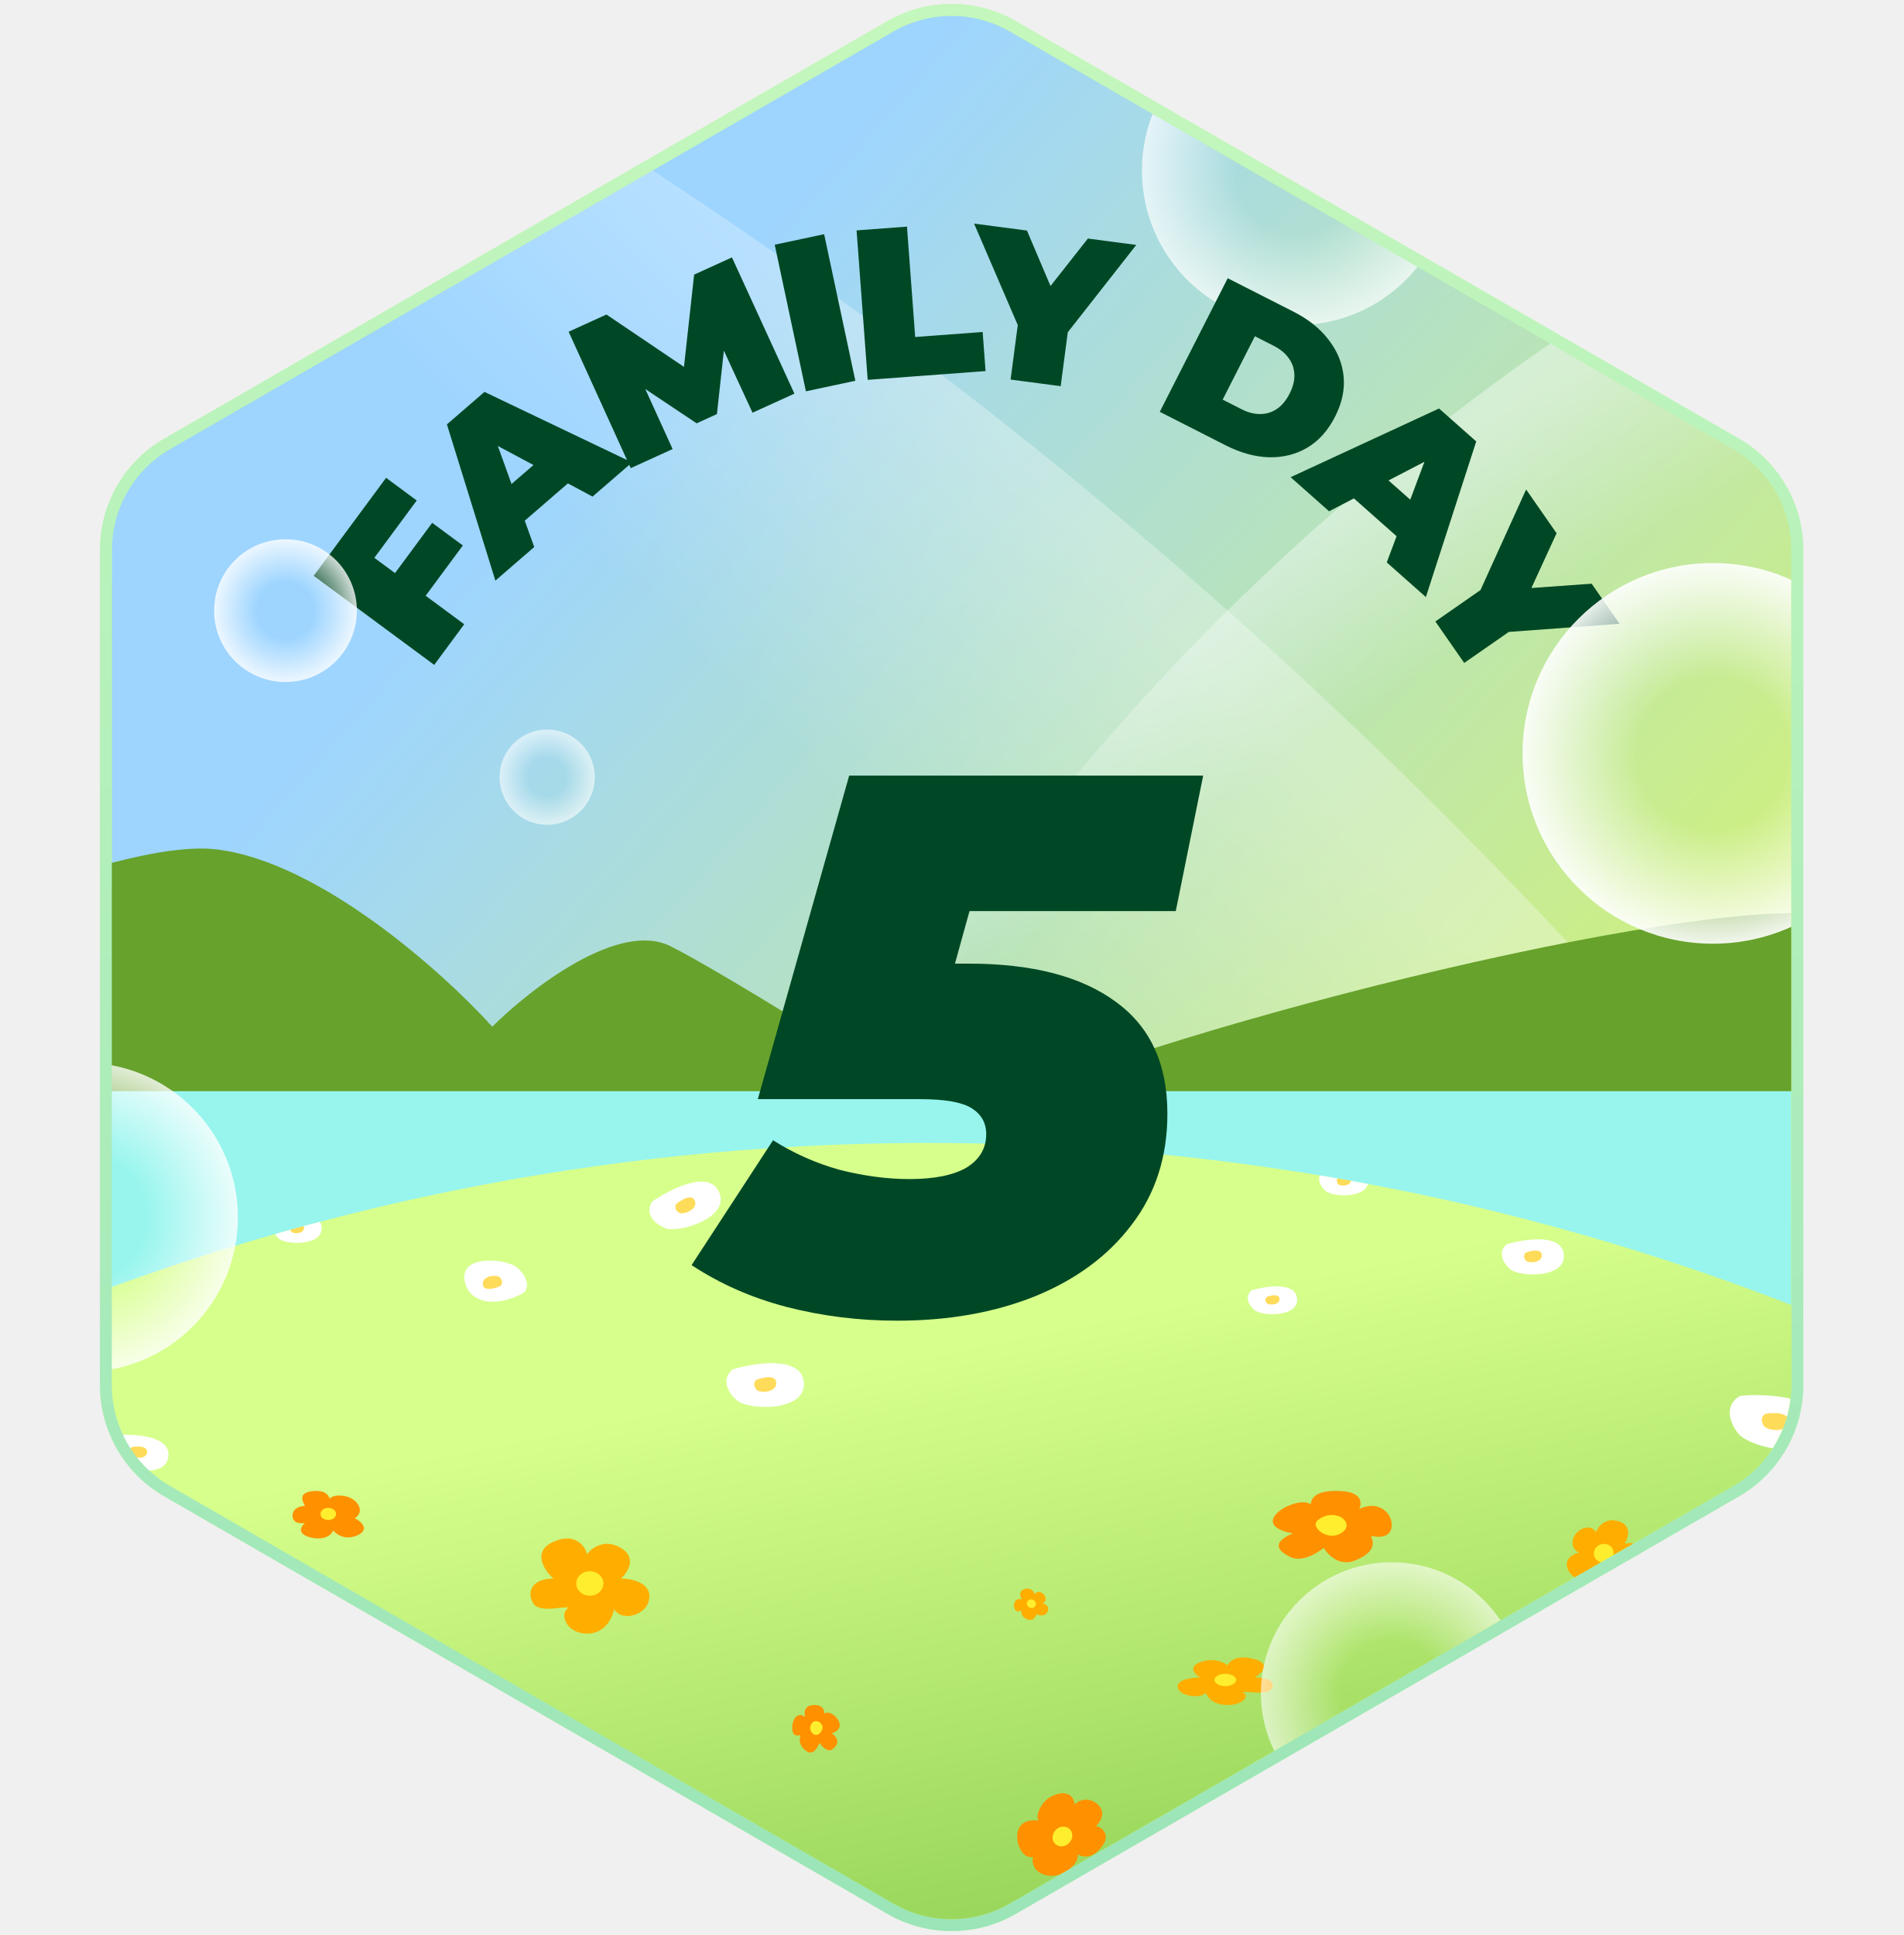
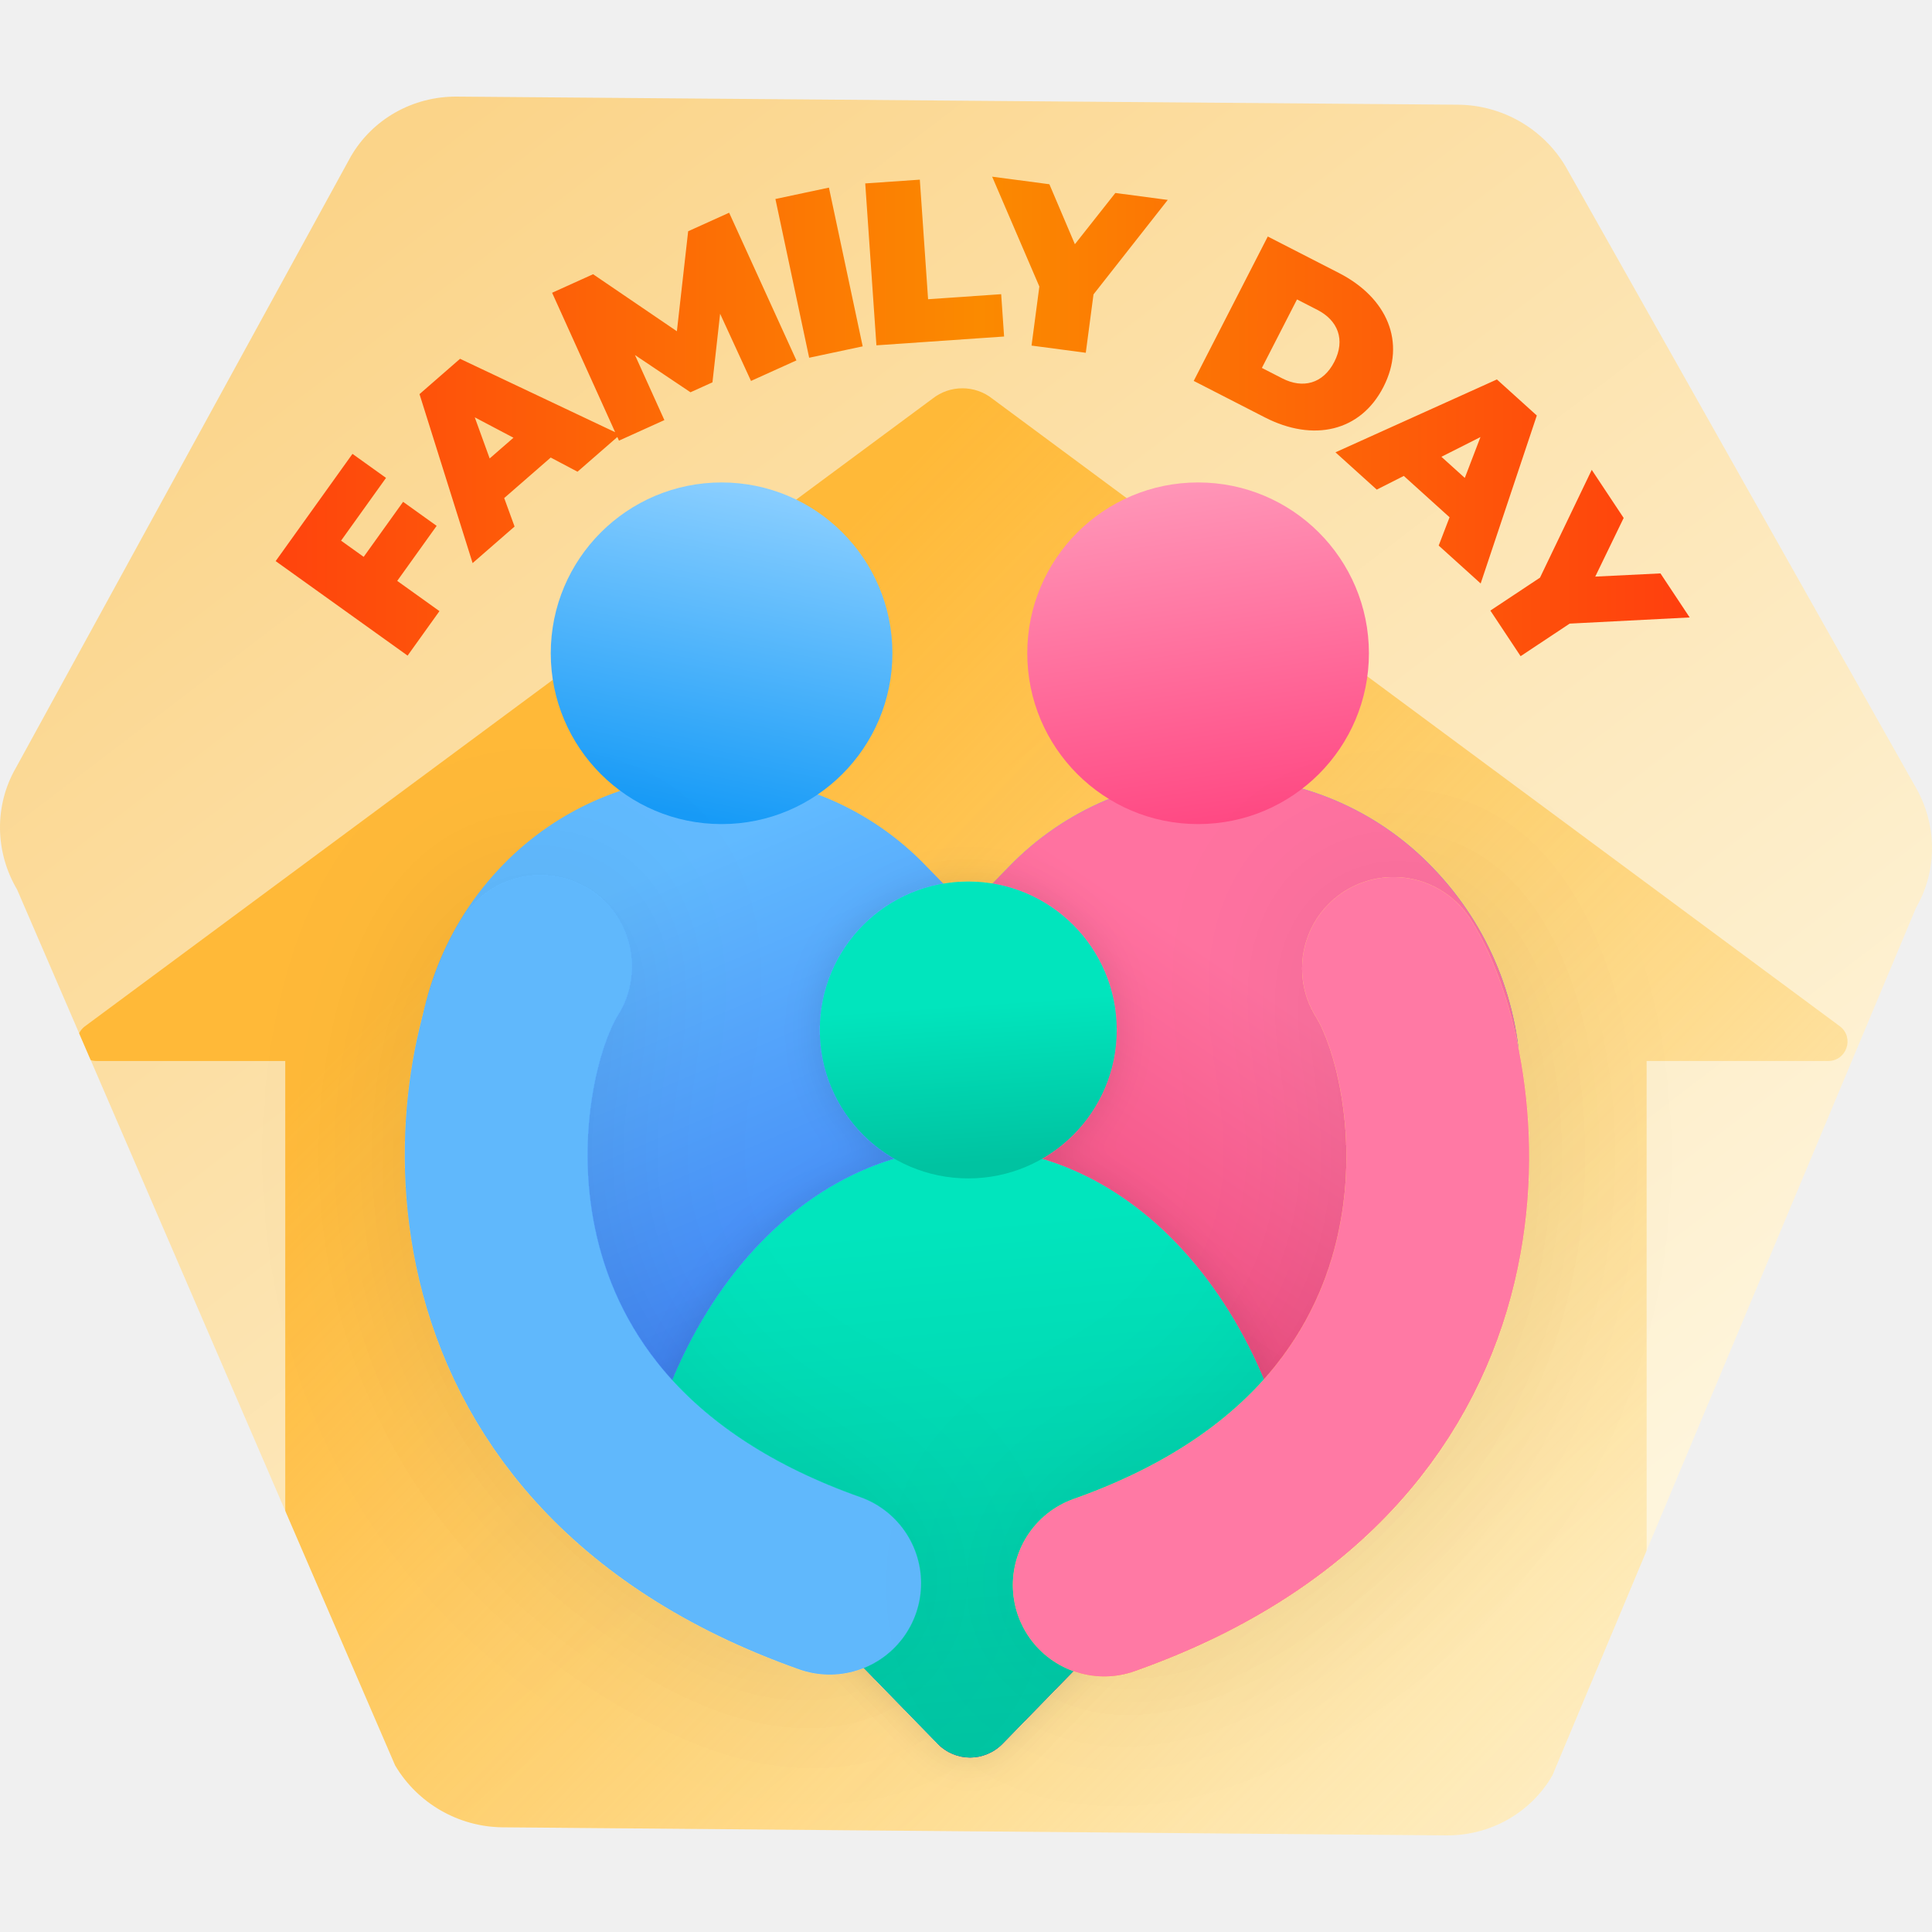
- <svg xmlns="http://www.w3.org/2000/svg" width="120" height="122" viewBox="0 0 120 122" fill="none">
-   <path d="M56.144 1.656C58.53 0.279 61.47 0.279 63.856 1.656L109.465 27.988C111.851 29.366 113.321 31.912 113.321 34.668V87.332C113.321 90.088 111.851 92.634 109.465 94.012L63.856 120.344C61.47 121.721 58.53 121.721 56.144 120.344L10.535 94.012C8.149 92.634 6.679 90.088 6.679 87.332V34.668C6.679 31.912 8.149 29.366 10.535 27.988L56.144 1.656Z" fill="url(#paint0_linear_2729_13372)" />
-   <path d="M56.144 1.656C58.53 0.279 61.47 0.279 63.856 1.656L109.465 27.988C111.851 29.366 113.321 31.912 113.321 34.668V87.332C113.321 90.088 111.851 92.634 109.465 94.012L63.856 120.344C61.47 121.721 58.53 121.721 56.144 120.344L10.535 94.012C8.149 92.634 6.679 90.088 6.679 87.332V34.668C6.679 31.912 8.149 29.366 10.535 27.988L56.144 1.656Z" stroke="#B1FF7B" stroke-width="0.754" />
-   <path d="M56.144 1.656C58.53 0.279 61.47 0.279 63.856 1.656L109.465 27.988C111.851 29.366 113.321 31.912 113.321 34.668V87.332C113.321 90.088 111.851 92.634 109.465 94.012L63.856 120.344C61.47 121.721 58.53 121.721 56.144 120.344L10.535 94.012C8.149 92.634 6.679 90.088 6.679 87.332V34.668C6.679 31.912 8.149 29.366 10.535 27.988L56.144 1.656Z" stroke="url(#paint1_linear_2729_13372)" stroke-opacity="0.5" stroke-width="0.754" />
-   <mask id="mask0_2729_13372" style="mask-type:alpha" maskUnits="userSpaceOnUse" x="7" y="1" width="106" height="120">
-     <path d="M56.326 1.983C58.596 0.672 61.393 0.672 63.663 1.983L109.271 28.315C111.541 29.625 112.939 32.047 112.939 34.668V87.332C112.939 89.953 111.541 92.375 109.271 93.685L63.663 120.017C61.393 121.328 58.596 121.328 56.326 120.017L10.718 93.685C8.448 92.375 7.05 89.953 7.05 87.332V34.668C7.05 32.047 8.448 29.625 10.718 28.315L56.326 1.983Z" fill="url(#paint2_linear_2729_13372)" />
+ <svg xmlns="http://www.w3.org/2000/svg" width="200" height="200" viewBox="0 0 200 200" fill="none">
+   <path d="M36.312 16.208C38.557 12.325 42.752 9.959 47.316 10.001L150.959 10.839C155.522 10.881 159.762 13.324 162.081 17.249L198.228 81.353C200.547 85.277 200.593 90.087 198.348 93.97L160.702 183.792C158.458 187.675 154.263 190.041 149.699 189.999L52.026 189.161C47.463 189.119 43.223 186.676 40.904 182.751L1.772 92.09C-0.547 88.165 -0.593 83.356 1.652 79.473L36.312 16.208Z" fill="url(#paint0_linear_9170_112577)" />
+   <mask id="mask0_9170_112577" style="mask-type:alpha" maskUnits="userSpaceOnUse" x="0" y="10" width="200" height="180">
+     <path d="M36.312 16.208C38.557 12.325 42.752 9.959 47.316 10.001L150.959 10.839C155.522 10.881 159.762 13.324 162.081 17.249L198.228 81.353C200.547 85.277 200.593 90.087 198.348 93.97L160.702 183.792C158.458 187.675 154.263 190.041 149.699 189.999L52.026 189.161C47.463 189.119 43.223 186.676 40.904 182.751L1.772 92.09C-0.547 88.165 -0.593 83.356 1.652 79.473L36.312 16.208Z" fill="url(#paint1_linear_9170_112577)" />
  </mask>
-   <g mask="url(#mask0_2729_13372)">
-     <path d="M119.714 61.782C71.676 82.687 53.784 106.798 50.842 116.241L28.695 122.825C27.987 119.361 32.744 102.597 57.439 63.253C82.134 23.908 122.857 5.494 140.132 1.205L160.462 27.037C166.895 29.908 167.751 40.876 119.714 61.782Z" fill="url(#paint3_radial_2729_13372)" fill-opacity="0.4" />
-     <path d="M15.177 106.157C-45.809 19.367 -100.906 -6.326 -120.83 -8.324L-142.89 -49.579C-136.307 -52.391 -101.121 -49.766 -13.045 -16.77C75.032 16.227 128.105 89.521 143.632 122.043L100.653 172.865C97.572 186.792 76.163 192.947 15.177 106.157Z" fill="url(#paint4_radial_2729_13372)" fill-opacity="0.3" />
-     <circle cx="81.75" cy="10.75" r="9.75" fill="url(#paint5_radial_2729_13372)" fill-opacity="0.7" />
-     <path d="M24.778 36.306L27.249 32.963L29.182 34.391L26.71 37.735L24.778 36.306ZM29.27 39.359L27.377 41.921L19.777 36.304L24.343 30.126L26.275 31.555L23.603 35.17L29.27 39.359ZM31.234 36.608L28.178 26.757L30.547 24.709L39.853 29.156L37.361 31.31L29.861 27.301L30.801 26.488L33.684 34.489L31.234 36.608ZM32.015 33.755L31.127 31.489L34.415 28.646L36.529 29.852L32.015 33.755ZM39.767 29.516L35.853 20.915L38.237 19.83L44.233 23.88L42.979 24.45L43.766 17.314L46.15 16.229L50.089 24.819L47.447 26.021L45.32 21.413L45.737 21.222L45.202 26.108L43.924 26.69L39.79 23.929L40.306 23.694L42.409 28.314L39.767 29.516ZM50.813 24.672L48.846 15.429L51.962 14.765L53.93 24.008L50.813 24.672ZM54.709 23.949L54.007 14.525L57.185 14.288L57.703 21.249L61.957 20.932L62.14 23.396L54.709 23.949ZM63.718 23.932L64.259 19.823L64.733 21.805L61.417 14.098L64.75 14.536L66.985 19.8L65.044 19.545L68.591 15.041L71.643 15.443L66.473 22.034L67.418 20.238L66.877 24.347L63.718 23.932ZM73.125 25.965L77.408 17.542L81.559 19.653C82.498 20.13 83.237 20.723 83.775 21.431C84.318 22.131 84.631 22.895 84.714 23.725C84.797 24.555 84.618 25.403 84.177 26.269C83.733 27.144 83.149 27.796 82.425 28.226C81.706 28.648 80.902 28.849 80.012 28.831C79.127 28.805 78.215 28.553 77.276 28.076L73.125 25.965ZM77.09 25.195L78.282 25.801C78.683 26.005 79.071 26.106 79.445 26.105C79.827 26.107 80.178 26.003 80.498 25.792C80.821 25.573 81.093 25.246 81.313 24.813C81.529 24.388 81.629 23.984 81.611 23.602C81.594 23.219 81.471 22.874 81.244 22.567C81.025 22.263 80.714 22.01 80.313 21.806L79.122 21.2L77.09 25.195ZM81.374 30.087L90.733 25.755L93.077 27.832L89.901 37.644L87.436 35.46L90.418 27.495L91.347 28.319L83.799 32.236L81.374 30.087ZM84.305 30.484L86.433 29.304L89.687 32.187L88.771 34.442L84.305 30.484ZM90.5 39.183L93.903 36.816L92.756 38.502L96.223 30.861L98.143 33.621L95.754 38.817L94.637 37.21L100.355 36.802L102.112 39.329L93.758 39.943L95.722 39.432L92.319 41.798L90.5 39.183Z" fill="#004825" />
-     <path d="M13.692 53.558C7.162 52.745 -10.116 60.669 -17.939 64.732L-21 71.842L-5.695 82L113.686 78.953L154.5 69.81C145.657 66.086 125.318 58.433 114.706 57.621C104.095 56.808 68.791 66.086 60.628 70.826C55.866 67.779 45.527 61.278 42.262 59.652C38.996 58.027 33.419 62.361 31.038 64.732C27.977 61.346 20.222 54.371 13.692 53.558Z" fill="#67A22C" />
-     <rect x="-3" y="68.799" width="123" height="43.5" fill="#97F5EE" />
-     <path d="M0 83.917C36.955 68.293 78.625 68.103 115.72 83.39L117 83.917V131.5H0V83.917Z" fill="url(#paint6_linear_2729_13372)" />
-     <mask id="mask1_2729_13372" style="mask-type:alpha" maskUnits="userSpaceOnUse" x="0" y="72" width="117" height="60">
-       <path d="M0 83.917C36.955 68.293 78.625 68.103 115.72 83.39L117 83.917V131.5H0V83.917Z" fill="url(#paint7_linear_2729_13372)" />
-     </mask>
-     <g mask="url(#mask1_2729_13372)">
-       <path d="M34.886 97.212C33.52 97.83 34.317 99.013 34.886 99.527C33.606 99.527 33.178 100.299 33.605 101.071C34.032 101.843 36.166 101.071 35.739 101.457C35.312 101.843 35.739 103 37.02 103C38.099 103 38.584 102.1 38.727 101.457C39.153 102.228 40.559 101.889 40.861 101.071C41.287 99.913 40.007 99.527 39.153 99.527C39.58 99.142 40.178 98.216 39.153 97.598C38.129 96.981 37.304 97.598 37.02 97.984C36.877 97.469 36.252 96.595 34.886 97.212Z" fill="#FFAE00" />
-       <path d="M38.044 99.836C38.044 100.262 37.661 100.608 37.19 100.608C36.719 100.608 36.337 100.262 36.337 99.836C36.337 99.41 36.719 99.064 37.19 99.064C37.661 99.064 38.044 99.41 38.044 99.836Z" fill="#FFEE2D" />
-       <path d="M80.457 95.466C79.873 96.13 80.623 96.521 81.504 96.678C80.221 97.239 80.48 97.752 81.373 98.174C82.266 98.597 83.462 97.594 83.462 97.594C83.462 97.594 84.217 98.923 85.5 98.362C86.583 97.889 86.69 97.412 86.445 96.841C87.985 97.163 87.888 95.94 87.526 95.466C87.164 94.992 86.565 94.756 85.709 95.13C85.905 94.638 85.791 94.042 84.392 94.002C82.993 93.963 82.692 94.415 82.639 94.845C82.187 94.5 80.955 94.9 80.457 95.466Z" fill="#FF9101" />
-       <path d="M84.783 95.86C85.04 96.197 84.865 96.541 84.392 96.747C83.919 96.954 83.328 96.733 83.071 96.396C82.814 96.059 82.989 95.83 83.462 95.624C83.934 95.417 84.526 95.523 84.783 95.86Z" fill="#FFEE2D" />
-       <path d="M19.621 94.028C18.837 94.151 19.033 94.591 19.229 94.948C18.968 94.948 18.445 95.071 18.445 95.562C18.445 96.052 18.968 96.073 19.229 96.022C19.033 96.175 18.63 96.688 19.57 96.933C20.511 97.178 20.992 96.686 20.992 96.481C21.188 96.737 21.776 97.156 22.559 96.788C23.343 96.42 22.755 95.919 22.363 95.715C22.401 95.695 22.435 95.673 22.466 95.648C22.996 95.228 22.508 94.478 21.776 94.335C21.149 94.212 20.861 94.386 20.796 94.488C20.731 94.386 20.6 93.875 19.621 94.028Z" fill="#FF9101" />
-       <path d="M21.188 95.454C21.188 95.666 20.968 95.838 20.698 95.838C20.428 95.838 20.208 95.666 20.208 95.454C20.208 95.243 20.428 95.071 20.698 95.071C20.968 95.071 21.188 95.243 21.188 95.454Z" fill="#FFEE2D" />
-       <path d="M69.548 116.32C69.93 115.771 69.627 115.243 69.102 115.135C69.348 114.889 69.772 114.322 69.239 113.789C68.707 113.257 67.946 113.487 67.755 113.789C67.774 113.438 67.393 112.673 66.24 113.293C65.571 113.653 65.269 114.572 65.49 114.793C65.028 114.701 64.131 114.793 64.131 115.803C64.131 116.414 64.542 117.224 65.133 117.077C65.119 117.133 65.111 117.19 65.109 117.245C65.065 118.202 66.338 118.555 67.184 118.02C67.908 117.562 67.991 117.102 67.941 116.93C68.114 116.979 68.791 117.41 69.548 116.32Z" fill="#FF9101" />
-       <path d="M66.524 116.251C66.294 116.021 66.315 115.629 66.57 115.374C66.825 115.118 67.218 115.098 67.447 115.328C67.677 115.557 67.656 115.95 67.401 116.205C67.147 116.46 66.754 116.481 66.524 116.251Z" fill="#FFEE2D" />
-       <path d="M114.795 89.939C114.906 88.034 111.466 87.853 109.732 88C108.842 88.471 108.88 89.476 109.594 90.381C110.308 91.285 114.657 92.32 114.795 89.939Z" fill="white" />
-       <path d="M112.748 89.641C112.826 89.027 111.82 89.05 111.307 89.138C111.035 89.31 111.022 89.631 111.21 89.905C111.399 90.178 112.652 90.408 112.748 89.641Z" fill="#FFDB5A" />
-       <path d="M10.621 91.761C10.693 90.509 8.432 90.389 7.292 90.486C6.707 90.796 6.732 91.457 7.202 92.051C7.671 92.646 10.53 93.326 10.621 91.761Z" fill="white" />
-       <path d="M9.275 91.565C9.326 91.161 8.665 91.176 8.328 91.234C8.149 91.347 8.14 91.558 8.264 91.738C8.388 91.918 9.212 92.069 9.275 91.565Z" fill="#FFDB5A" />
-       <path d="M29.301 80.783C29.584 82.153 31.198 82.451 32.892 81.584C33.505 81.272 33.215 80.376 32.538 79.871C31.86 79.366 28.947 79.07 29.301 80.783Z" fill="white" />
-       <path d="M30.443 80.994C30.505 81.444 31.213 81.237 31.56 81.077C31.72 80.903 31.668 80.673 31.483 80.515C31.297 80.357 30.366 80.432 30.443 80.994Z" fill="#FFDB5A" />
-       <path d="M45.312 75.095C44.639 73.757 42.23 74.984 41.11 75.764C40.69 76.433 41.11 77.102 41.95 77.436C42.791 77.77 46.152 76.767 45.312 75.095Z" fill="white" />
-       <path d="M43.804 75.695C43.615 75.248 42.941 75.658 42.627 75.919C42.509 76.143 42.627 76.366 42.862 76.478C43.097 76.59 44.039 76.255 43.804 75.695Z" fill="#FFDB5A" />
-       <path d="M50.672 87.064C50.439 85.484 47.59 85.92 46.194 86.335C45.545 86.872 45.747 87.689 46.485 88.309C47.224 88.928 50.963 89.038 50.672 87.064Z" fill="white" />
-       <path d="M48.944 87.167C48.903 86.651 48.083 86.84 47.678 86.999C47.484 87.187 47.528 87.452 47.729 87.644C47.93 87.836 48.995 87.812 48.944 87.167Z" fill="#FFDB5A" />
-       <path d="M20.273 77.314C20.124 76.308 18.31 76.586 17.421 76.85C17.007 77.192 17.136 77.713 17.606 78.107C18.077 78.502 20.458 78.572 20.273 77.314Z" fill="white" />
-       <path d="M19.172 77.38C19.146 77.052 18.624 77.172 18.366 77.273C18.242 77.393 18.27 77.562 18.398 77.684C18.526 77.806 19.205 77.791 19.172 77.38Z" fill="#FFDB5A" />
-       <path d="M98.595 79.034C98.408 77.766 96.121 78.115 95.001 78.449C94.479 78.879 94.641 79.536 95.234 80.033C95.828 80.531 98.829 80.618 98.595 79.034Z" fill="white" />
-       <path d="M97.208 79.117C97.175 78.702 96.517 78.854 96.192 78.982C96.036 79.132 96.071 79.346 96.233 79.5C96.394 79.654 97.249 79.634 97.208 79.117Z" fill="#FFDB5A" />
-       <path d="M86.273 74.314C86.124 73.308 84.31 73.586 83.421 73.85C83.007 74.192 83.136 74.713 83.606 75.107C84.077 75.502 86.458 75.572 86.273 74.314Z" fill="white" />
-       <path d="M85.172 74.38C85.146 74.052 84.624 74.172 84.366 74.273C84.242 74.393 84.27 74.562 84.398 74.684C84.526 74.806 85.205 74.791 85.172 74.38Z" fill="#FFDB5A" />
-       <path d="M81.773 81.814C81.624 80.808 79.81 81.086 78.921 81.35C78.507 81.692 78.636 82.213 79.106 82.607C79.577 83.002 81.958 83.072 81.773 81.814Z" fill="white" />
-       <path d="M80.672 81.88C80.646 81.552 80.124 81.672 79.866 81.773C79.742 81.893 79.77 82.062 79.898 82.184C80.026 82.306 80.705 82.291 80.672 81.88Z" fill="#FFDB5A" />
-       <path d="M99.502 96.555C99.002 96.993 99.038 97.621 99.541 97.892C98.638 98.134 98.628 98.802 99.081 99.288C99.534 99.774 100.409 99.395 100.409 99.395C100.409 99.395 100.653 100.355 101.556 100.113C102.318 99.909 102.543 99.329 102.517 98.83C103.386 99.34 103.59 98.34 103.472 97.899C103.354 97.458 103.04 97.17 102.438 97.331C102.663 96.967 102.902 96.174 102.058 95.913C101.214 95.653 100.753 96.263 100.628 96.6C100.427 96.249 99.916 96.191 99.502 96.555Z" fill="#FFAE00" />
-       <path d="M101.716 97.768C101.799 98.081 101.598 98.407 101.265 98.496C100.933 98.585 100.595 98.404 100.511 98.091C100.427 97.777 100.629 97.451 100.961 97.362C101.294 97.273 101.632 97.455 101.716 97.768Z" fill="#FFEE2D" />
-       <path d="M79.097 104.606C80.19 104.915 79.553 105.506 79.097 105.764C80.121 105.764 80.463 106.15 80.122 106.535C79.781 106.921 78.073 106.535 78.415 106.728C78.756 106.921 78.415 107.5 77.391 107.5C76.527 107.5 76.139 107.05 76.025 106.728C75.683 107.114 74.559 106.945 74.318 106.535C73.976 105.957 75.001 105.764 75.683 105.764C75.342 105.571 74.864 105.108 75.683 104.799C76.503 104.491 77.163 104.799 77.391 104.992C77.504 104.735 78.005 104.297 79.097 104.606Z" fill="#FFAE00" />
-       <path d="M76.571 105.918C76.571 106.131 76.877 106.304 77.254 106.304C77.631 106.304 77.937 106.131 77.937 105.918C77.937 105.705 77.631 105.532 77.254 105.532C76.877 105.532 76.571 105.705 76.571 105.918Z" fill="#FFEE2D" />
-       <path d="M52.863 108.478C53.096 108.92 52.796 109.181 52.444 109.286C52.957 109.659 52.853 110.001 52.496 110.283C52.139 110.565 51.661 109.896 51.661 109.896C51.661 109.896 51.359 110.782 50.845 110.408C50.412 110.093 50.369 109.775 50.467 109.394C49.851 109.608 49.89 108.794 50.035 108.477C50.179 108.161 50.419 108.004 50.762 108.253C50.683 107.925 50.729 107.528 51.289 107.502C51.848 107.475 51.969 107.777 51.99 108.063C52.171 107.834 52.663 108.1 52.863 108.478Z" fill="#FF9101" />
-       <path d="M51.132 108.74C51.029 108.964 51.099 109.194 51.289 109.332C51.478 109.469 51.714 109.322 51.817 109.097C51.92 108.873 51.85 108.72 51.661 108.582C51.472 108.445 51.235 108.515 51.132 108.74Z" fill="#FFEE2D" />
-       <path d="M65.767 100.483C65.996 100.684 65.979 100.973 65.749 101.097C66.163 101.208 66.167 101.514 65.959 101.737C65.752 101.96 65.35 101.786 65.35 101.786C65.35 101.786 65.239 102.227 64.824 102.116C64.475 102.022 64.371 101.756 64.383 101.527C63.985 101.761 63.891 101.302 63.945 101.1C63.999 100.898 64.143 100.765 64.42 100.839C64.316 100.672 64.207 100.308 64.594 100.189C64.981 100.07 65.192 100.349 65.25 100.504C65.342 100.343 65.577 100.317 65.767 100.483Z" fill="#FFAE00" />
-       <path d="M64.751 101.04C64.712 101.183 64.805 101.333 64.957 101.374C65.11 101.415 65.265 101.332 65.303 101.188C65.342 101.044 65.249 100.894 65.097 100.854C64.944 100.813 64.789 100.896 64.751 101.04Z" fill="#FFEE2D" />
+   <g mask="url(#mask0_9170_112577)">
+     <path d="M102.727 41.271C100.911 39.837 98.347 39.837 96.53 41.271L8.764 106.263C7.276 107.439 8.107 109.833 10.004 109.833H29.529V194.742C29.531 197.883 32.079 200.433 35.221 200.433H81.069C84.211 200.433 86.759 197.883 86.761 194.742L113.228 194.735C113.23 197.877 115.777 200.426 118.919 200.426H164.768C167.91 200.425 170.457 197.877 170.459 194.735V109.833H189.254C191.151 109.833 191.982 107.439 190.493 106.263L102.727 41.271Z" fill="url(#paint2_linear_9170_112577)" />
+     <path d="M95.875 89.65C93.046 86.698 89.65 84.347 85.892 82.737C82.133 81.126 78.088 80.29 74 80.278C69.911 80.267 65.861 81.079 62.093 82.668C58.326 84.256 54.917 86.587 52.07 89.523C39.997 101.913 40.061 122.043 52.197 134.471L97.057 180.513C98.912 182.419 101.937 182.419 103.792 180.513L148.436 134.738C154.224 128.685 157.443 120.626 157.42 112.251C157.396 103.876 154.131 95.835 148.309 89.815C145.477 86.86 142.078 84.506 138.316 82.894C134.553 81.283 130.504 80.447 126.411 80.436C122.318 80.425 118.265 81.24 114.494 82.832C110.724 84.424 107.313 86.76 104.466 89.701L100.196 94.085L95.875 89.65Z" fill="url(#paint3_linear_9170_112577)" />
+     <path d="M103.792 180.514C101.937 182.42 98.912 182.42 97.057 180.514L100.196 94.086L104.465 89.702C107.313 86.761 110.724 84.425 114.494 82.833C118.265 81.241 122.318 80.426 126.411 80.437C130.504 80.447 134.553 81.283 138.316 82.895C142.078 84.507 145.477 86.861 148.308 89.816C154.131 95.836 157.396 103.877 157.42 112.252C157.443 120.627 154.224 128.686 148.436 134.739L103.792 180.514Z" fill="url(#paint4_linear_9170_112577)" />
+     <circle cx="74.698" cy="67.626" r="17.683" fill="url(#paint5_linear_9170_112577)" />
+     <circle cx="124.026" cy="67.626" r="17.683" fill="url(#paint6_linear_9170_112577)" />
+     <g filter="url(#filter0_d_9170_112577)">
+       <mask id="mask1_9170_112577" style="mask-type:alpha" maskUnits="userSpaceOnUse" x="43" y="80" width="115" height="102">
+         <path d="M95.875 89.65C93.046 86.698 89.65 84.347 85.892 82.737C82.133 81.126 78.088 80.29 74 80.278C69.911 80.267 65.861 81.079 62.093 82.668C58.326 84.256 54.917 86.587 52.07 89.523C39.997 101.913 40.061 122.043 52.197 134.471L97.057 180.513C98.912 182.419 101.937 182.419 103.792 180.513L148.436 134.738C154.224 128.685 157.443 120.626 157.42 112.251C157.396 103.876 154.131 95.835 148.309 89.815C145.477 86.86 142.078 84.506 138.316 82.894C134.553 81.283 130.504 80.447 126.411 80.436C122.318 80.425 118.265 81.24 114.494 82.832C110.724 84.424 107.313 86.76 104.466 89.701L100.196 94.085L95.875 89.65Z" fill="url(#paint7_linear_9170_112577)" />
+       </mask>
+       <g mask="url(#mask1_9170_112577)">
+         <ellipse cx="100.237" cy="165.27" rx="34.978" ry="46.422" fill="url(#paint8_linear_9170_112577)" />
+       </g>
+       <circle cx="100.237" cy="106.62" r="15.369" fill="url(#paint9_linear_9170_112577)" />
    </g>
-     <circle cx="18" cy="38.5" r="4.5" fill="url(#paint8_radial_2729_13372)" fill-opacity="0.8" />
-     <circle cx="34.5" cy="49" r="3" fill="url(#paint9_radial_2729_13372)" fill-opacity="0.6" />
-     <circle cx="87.75" cy="106.75" r="8.25" fill="url(#paint10_radial_2729_13372)" fill-opacity="0.6" />
-     <circle cx="5.25" cy="76.75" r="9.75" fill="url(#paint11_radial_2729_13372)" fill-opacity="0.8" />
-     <circle cx="108" cy="47.5" r="12" fill="url(#paint12_radial_2729_13372)" fill-opacity="0.9" />
+     <g filter="url(#filter1_d_9170_112577)">
+       <path d="M55.944 100.063C49.289 110.671 43.74 148.985 85.888 163.898" stroke="#60B8FC" stroke-width="18.916" stroke-linecap="round" />
+     </g>
+     <g filter="url(#filter2_d_9170_112577)">
+       <path d="M144.255 100.255C150.91 110.862 156.458 149.176 114.31 164.09" stroke="url(#paint10_linear_9170_112577)" stroke-width="18.916" stroke-linecap="round" />
+       <path d="M144.255 100.255C150.91 110.862 156.458 149.176 114.31 164.09" stroke="#FF79A4" stroke-width="18.916" stroke-linecap="round" />
+     </g>
  </g>
-   <path d="M56.565 83.268C54.165 83.268 51.845 82.98 49.605 82.404C47.397 81.828 45.397 80.948 43.605 79.764L48.741 71.892C50.053 72.724 51.461 73.348 52.965 73.764C54.501 74.148 55.957 74.34 57.333 74.34C58.901 74.34 60.101 74.1 60.933 73.62C61.765 73.108 62.181 72.404 62.181 71.508C62.181 70.804 61.877 70.26 61.269 69.876C60.661 69.492 59.573 69.3 58.005 69.3H47.781L53.541 48.9H75.861L74.133 57.444H55.797L62.469 52.596L58.869 65.604L54.165 60.756H61.077C65.077 60.756 68.165 61.556 70.341 63.156C72.517 64.724 73.605 67.076 73.605 70.212C73.605 72.932 72.853 75.268 71.349 77.22C69.877 79.172 67.845 80.676 65.253 81.732C62.693 82.756 59.797 83.268 56.565 83.268Z" fill="#004825" />
+   <path d="M39.961 49.472L35.307 55.969L37.648 57.646L41.729 51.949L45.202 54.436L41.121 60.134L45.492 63.264L42.194 67.869L28.536 58.086L36.488 46.984L39.961 49.472ZM59.783 48.832L57.009 47.365L52.195 51.559L53.268 54.507L48.925 58.291L43.427 40.799L47.625 37.142L64.198 44.986L59.783 48.832ZM50.691 47.458L53.153 45.314L49.147 43.201L50.691 47.458ZM82.445 37.309L77.743 39.435L74.546 32.479L73.753 39.58L71.478 40.608L65.732 36.753L68.777 43.489L64.076 45.615L57.154 30.307L61.397 28.388L70.071 34.291L71.238 23.939L75.48 22.021L82.445 37.309ZM83.765 37.033L80.271 20.6L85.811 19.422L89.305 35.855L83.765 37.033ZM90.727 35.748L89.569 18.988L95.22 18.598L96.075 30.977L103.641 30.454L103.943 34.836L90.727 35.748ZM120.885 20.695L113.199 30.475L112.4 36.518L106.784 35.775L107.594 29.661L102.707 18.289L108.632 19.073L111.272 25.281L115.46 19.977L120.885 20.695ZM123.574 39.432L131.24 24.483L138.608 28.261C143.605 30.823 145.587 35.427 143.21 40.061C140.834 44.695 135.939 45.772 130.942 43.21L123.574 39.432ZM130.629 38.087L132.743 39.171C134.858 40.255 136.956 39.74 138.128 37.455C139.299 35.169 138.493 33.165 136.379 32.081L134.265 30.997L130.629 38.087ZM148.933 56.477L150.058 53.548L145.321 49.268L142.521 50.685L138.247 46.824L154.959 39.28L159.09 43.013L153.278 60.402L148.933 56.477ZM149.214 47.286L151.636 49.474L153.256 45.246L149.214 47.286ZM174.915 63.918L162.493 64.556L157.413 67.927L154.282 63.207L159.421 59.797L164.777 48.639L168.081 53.619L165.139 59.69L171.89 59.358L174.915 63.918Z" fill="url(#paint11_linear_9170_112577)" />
  <defs>
-     <linearGradient id="paint0_linear_2729_13372" x1="6.768" y1="0.674" x2="126.482" y2="106.31" gradientUnits="userSpaceOnUse">
-       <stop offset="0.25" stop-color="#9ED5FF" />
-       <stop offset="1" stop-color="#EBFF35" />
+     <filter id="filter0_d_9170_112577" x="61.489" y="87.481" width="77.496" height="98.231" filterUnits="userSpaceOnUse" color-interpolation-filters="sRGB">
+       <feFlood flood-opacity="0" result="BackgroundImageFix" />
+       <feColorMatrix in="SourceAlpha" type="matrix" values="0 0 0 0 0 0 0 0 0 0 0 0 0 0 0 0 0 0 127 0" result="hardAlpha" />
+       <feOffset />
+       <feGaussianBlur stdDeviation="1.885" />
+       <feComposite in2="hardAlpha" operator="out" />
+       <feColorMatrix type="matrix" values="0 0 0 0 0 0 0 0 0 0 0 0 0 0 0 0 0 0 0.1 0" />
+       <feBlend mode="normal" in2="BackgroundImageFix" result="effect1_dropShadow_9170_112577" />
+       <feBlend mode="normal" in="SourceGraphic" in2="effect1_dropShadow_9170_112577" result="shape" />
+     </filter>
+     <filter id="filter1_d_9170_112577" x="25.148" y="73.85" width="86.956" height="116.265" filterUnits="userSpaceOnUse" color-interpolation-filters="sRGB">
+       <feFlood flood-opacity="0" result="BackgroundImageFix" />
+       <feColorMatrix in="SourceAlpha" type="matrix" values="0 0 0 0 0 0 0 0 0 0 0 0 0 0 0 0 0 0 127 0" result="hardAlpha" />
+       <feOffset />
+       <feGaussianBlur stdDeviation="8.377" />
+       <feComposite in2="hardAlpha" operator="out" />
+       <feColorMatrix type="matrix" values="0 0 0 0 0 0 0 0 0 0 0 0 0 0 0 0 0 0 0.08 0" />
+       <feBlend mode="multiply" in2="BackgroundImageFix" result="effect1_dropShadow_9170_112577" />
+       <feBlend mode="normal" in="SourceGraphic" in2="effect1_dropShadow_9170_112577" result="shape" />
+     </filter>
+     <filter id="filter2_d_9170_112577" x="88.095" y="74.041" width="86.956" height="116.265" filterUnits="userSpaceOnUse" color-interpolation-filters="sRGB">
+       <feFlood flood-opacity="0" result="BackgroundImageFix" />
+       <feColorMatrix in="SourceAlpha" type="matrix" values="0 0 0 0 0 0 0 0 0 0 0 0 0 0 0 0 0 0 127 0" result="hardAlpha" />
+       <feOffset />
+       <feGaussianBlur stdDeviation="8.377" />
+       <feComposite in2="hardAlpha" operator="out" />
+       <feColorMatrix type="matrix" values="0 0 0 0 0 0 0 0 0 0 0 0 0 0 0 0 0 0 0.08 0" />
+       <feBlend mode="multiply" in2="BackgroundImageFix" result="effect1_dropShadow_9170_112577" />
+       <feBlend mode="normal" in="SourceGraphic" in2="effect1_dropShadow_9170_112577" result="shape" />
+     </filter>
+     <linearGradient id="paint0_linear_9170_112577" x1="23.83" y1="28.579" x2="139.029" y2="179.681" gradientUnits="userSpaceOnUse">
+       <stop stop-color="#FBD489" />
+       <stop offset="1" stop-color="#FEF5DC" />
    </linearGradient>
-     <linearGradient id="paint1_linear_2729_13372" x1="60" y1="1" x2="60" y2="121" gradientUnits="userSpaceOnUse">
-       <stop stop-color="#D8F0FF" />
-       <stop offset="1" stop-color="#85CBF6" />
+     <linearGradient id="paint1_linear_9170_112577" x1="47.688" y1="14.84" x2="167.503" y2="180.022" gradientUnits="userSpaceOnUse">
+       <stop stop-color="#1CD6E3" />
+       <stop offset="1" stop-color="#49F37A" />
    </linearGradient>
-     <linearGradient id="paint2_linear_2729_13372" x1="6.762" y1="0.674" x2="126.477" y2="106.31" gradientUnits="userSpaceOnUse">
-       <stop offset="0.25" stop-color="#C8D8F1" />
-       <stop offset="1" stop-color="#617491" />
+     <linearGradient id="paint2_linear_9170_112577" x1="61.688" y1="81.454" x2="192.075" y2="208.141" gradientUnits="userSpaceOnUse">
+       <stop stop-color="#FFB938" />
+       <stop offset="1" stop-color="#FFD057" stop-opacity="0" />
    </linearGradient>
-     <radialGradient id="paint3_radial_2729_13372" cx="0" cy="0" r="1" gradientUnits="userSpaceOnUse" gradientTransform="translate(92.972 54.3652) rotate(57.5225) scale(23.1652 143.923)">
-       <stop offset="0.51" stop-color="white" stop-opacity="0" />
-       <stop offset="1" stop-color="white" />
-     </radialGradient>
-     <radialGradient id="paint4_radial_2729_13372" cx="0" cy="0" r="1" gradientUnits="userSpaceOnUse" gradientTransform="translate(19.0221 50.1) rotate(135.945) scale(46.9035 291.407)">
-       <stop offset="0.51" stop-color="white" stop-opacity="0" />
-       <stop offset="1" stop-color="white" />
-     </radialGradient>
-     <radialGradient id="paint5_radial_2729_13372" cx="0" cy="0" r="1" gradientUnits="userSpaceOnUse" gradientTransform="translate(81.75 10.75) rotate(90) scale(9.75)">
-       <stop offset="0.399" stop-color="white" stop-opacity="0" />
-       <stop offset="1" stop-color="white" />
-     </radialGradient>
-     <linearGradient id="paint6_linear_2729_13372" x1="49.5" y1="87.048" x2="58.01" y2="128.461" gradientUnits="userSpaceOnUse">
-       <stop stop-color="#D7FF8C" />
-       <stop offset="1" stop-color="#8ECF53" />
+     <linearGradient id="paint3_linear_9170_112577" x1="52.35" y1="96.871" x2="79.814" y2="160.728" gradientUnits="userSpaceOnUse">
+       <stop stop-color="#61BAFF" />
+       <stop offset="1" stop-color="#346FF1" />
    </linearGradient>
-     <linearGradient id="paint7_linear_2729_13372" x1="49.5" y1="87.048" x2="58.01" y2="128.461" gradientUnits="userSpaceOnUse">
-       <stop stop-color="#D7FF8C" />
-       <stop offset="1" stop-color="#8ECF53" />
+     <linearGradient id="paint4_linear_9170_112577" x1="113.269" y1="90.804" x2="79.356" y2="141.301" gradientUnits="userSpaceOnUse">
+       <stop stop-color="#FF72A0" />
+       <stop offset="1" stop-color="#E6356D" />
    </linearGradient>
-     <radialGradient id="paint8_radial_2729_13372" cx="0" cy="0" r="1" gradientUnits="userSpaceOnUse" gradientTransform="translate(18 38.5) rotate(90) scale(4.5)">
-       <stop offset="0.4" stop-color="white" stop-opacity="0" />
-       <stop offset="1" stop-color="white" />
-     </radialGradient>
-     <radialGradient id="paint9_radial_2729_13372" cx="0" cy="0" r="1" gradientUnits="userSpaceOnUse" gradientTransform="translate(34.5 49) rotate(90) scale(3)">
-       <stop offset="0.4" stop-color="white" stop-opacity="0" />
-       <stop offset="1" stop-color="white" />
-     </radialGradient>
-     <radialGradient id="paint10_radial_2729_13372" cx="0" cy="0" r="1" gradientUnits="userSpaceOnUse" gradientTransform="translate(87.75 106.75) rotate(90) scale(8.25)">
-       <stop offset="0.4" stop-color="white" stop-opacity="0" />
-       <stop offset="1" stop-color="white" />
-     </radialGradient>
-     <radialGradient id="paint11_radial_2729_13372" cx="0" cy="0" r="1" gradientUnits="userSpaceOnUse" gradientTransform="translate(5.25 76.75) rotate(90) scale(9.75)">
-       <stop offset="0.4" stop-color="white" stop-opacity="0" />
-       <stop offset="1" stop-color="white" />
-     </radialGradient>
-     <radialGradient id="paint12_radial_2729_13372" cx="0" cy="0" r="1" gradientUnits="userSpaceOnUse" gradientTransform="translate(108 47.5) rotate(90) scale(12)">
-       <stop offset="0.4" stop-color="white" stop-opacity="0" />
-       <stop offset="1" stop-color="white" />
-     </radialGradient>
+     <linearGradient id="paint5_linear_9170_112577" x1="74.698" y1="49.943" x2="67.699" y2="83.535" gradientUnits="userSpaceOnUse">
+       <stop stop-color="#89CEFF" />
+       <stop offset="1" stop-color="#179BF7" />
+     </linearGradient>
+     <linearGradient id="paint6_linear_9170_112577" x1="124.026" y1="49.943" x2="129.332" y2="85.502" gradientUnits="userSpaceOnUse">
+       <stop stop-color="#FF95B7" />
+       <stop offset="1" stop-color="#FF4782" />
+     </linearGradient>
+     <linearGradient id="paint7_linear_9170_112577" x1="100.238" y1="101.357" x2="100.238" y2="181.943" gradientUnits="userSpaceOnUse">
+       <stop stop-color="#84E492" />
+       <stop offset="1" stop-color="#69D379" />
+     </linearGradient>
+     <linearGradient id="paint8_linear_9170_112577" x1="100.237" y1="185.482" x2="94.851" y2="126.941" gradientUnits="userSpaceOnUse">
+       <stop stop-color="#00C3A1" />
+       <stop offset="1" stop-color="#01E5BD" />
+     </linearGradient>
+     <linearGradient id="paint9_linear_9170_112577" x1="100.237" y1="120.452" x2="99.097" y2="104.01" gradientUnits="userSpaceOnUse">
+       <stop stop-color="#00C3A1" />
+       <stop offset="1" stop-color="#01E5BD" />
+     </linearGradient>
+     <linearGradient id="paint10_linear_9170_112577" x1="131.575" y1="100.255" x2="131.575" y2="164.09" gradientUnits="userSpaceOnUse">
+       <stop stop-color="#FFDA6D" />
+       <stop offset="1" stop-color="#FFCF43" />
+     </linearGradient>
+     <linearGradient id="paint11_linear_9170_112577" x1="24.003" y1="74.026" x2="174.6" y2="74.026" gradientUnits="userSpaceOnUse">
+       <stop stop-color="#FF3F0E" />
+       <stop offset="0.514" stop-color="#FB8A00" />
+       <stop offset="1" stop-color="#FF3F0E" />
+     </linearGradient>
  </defs>
</svg>
